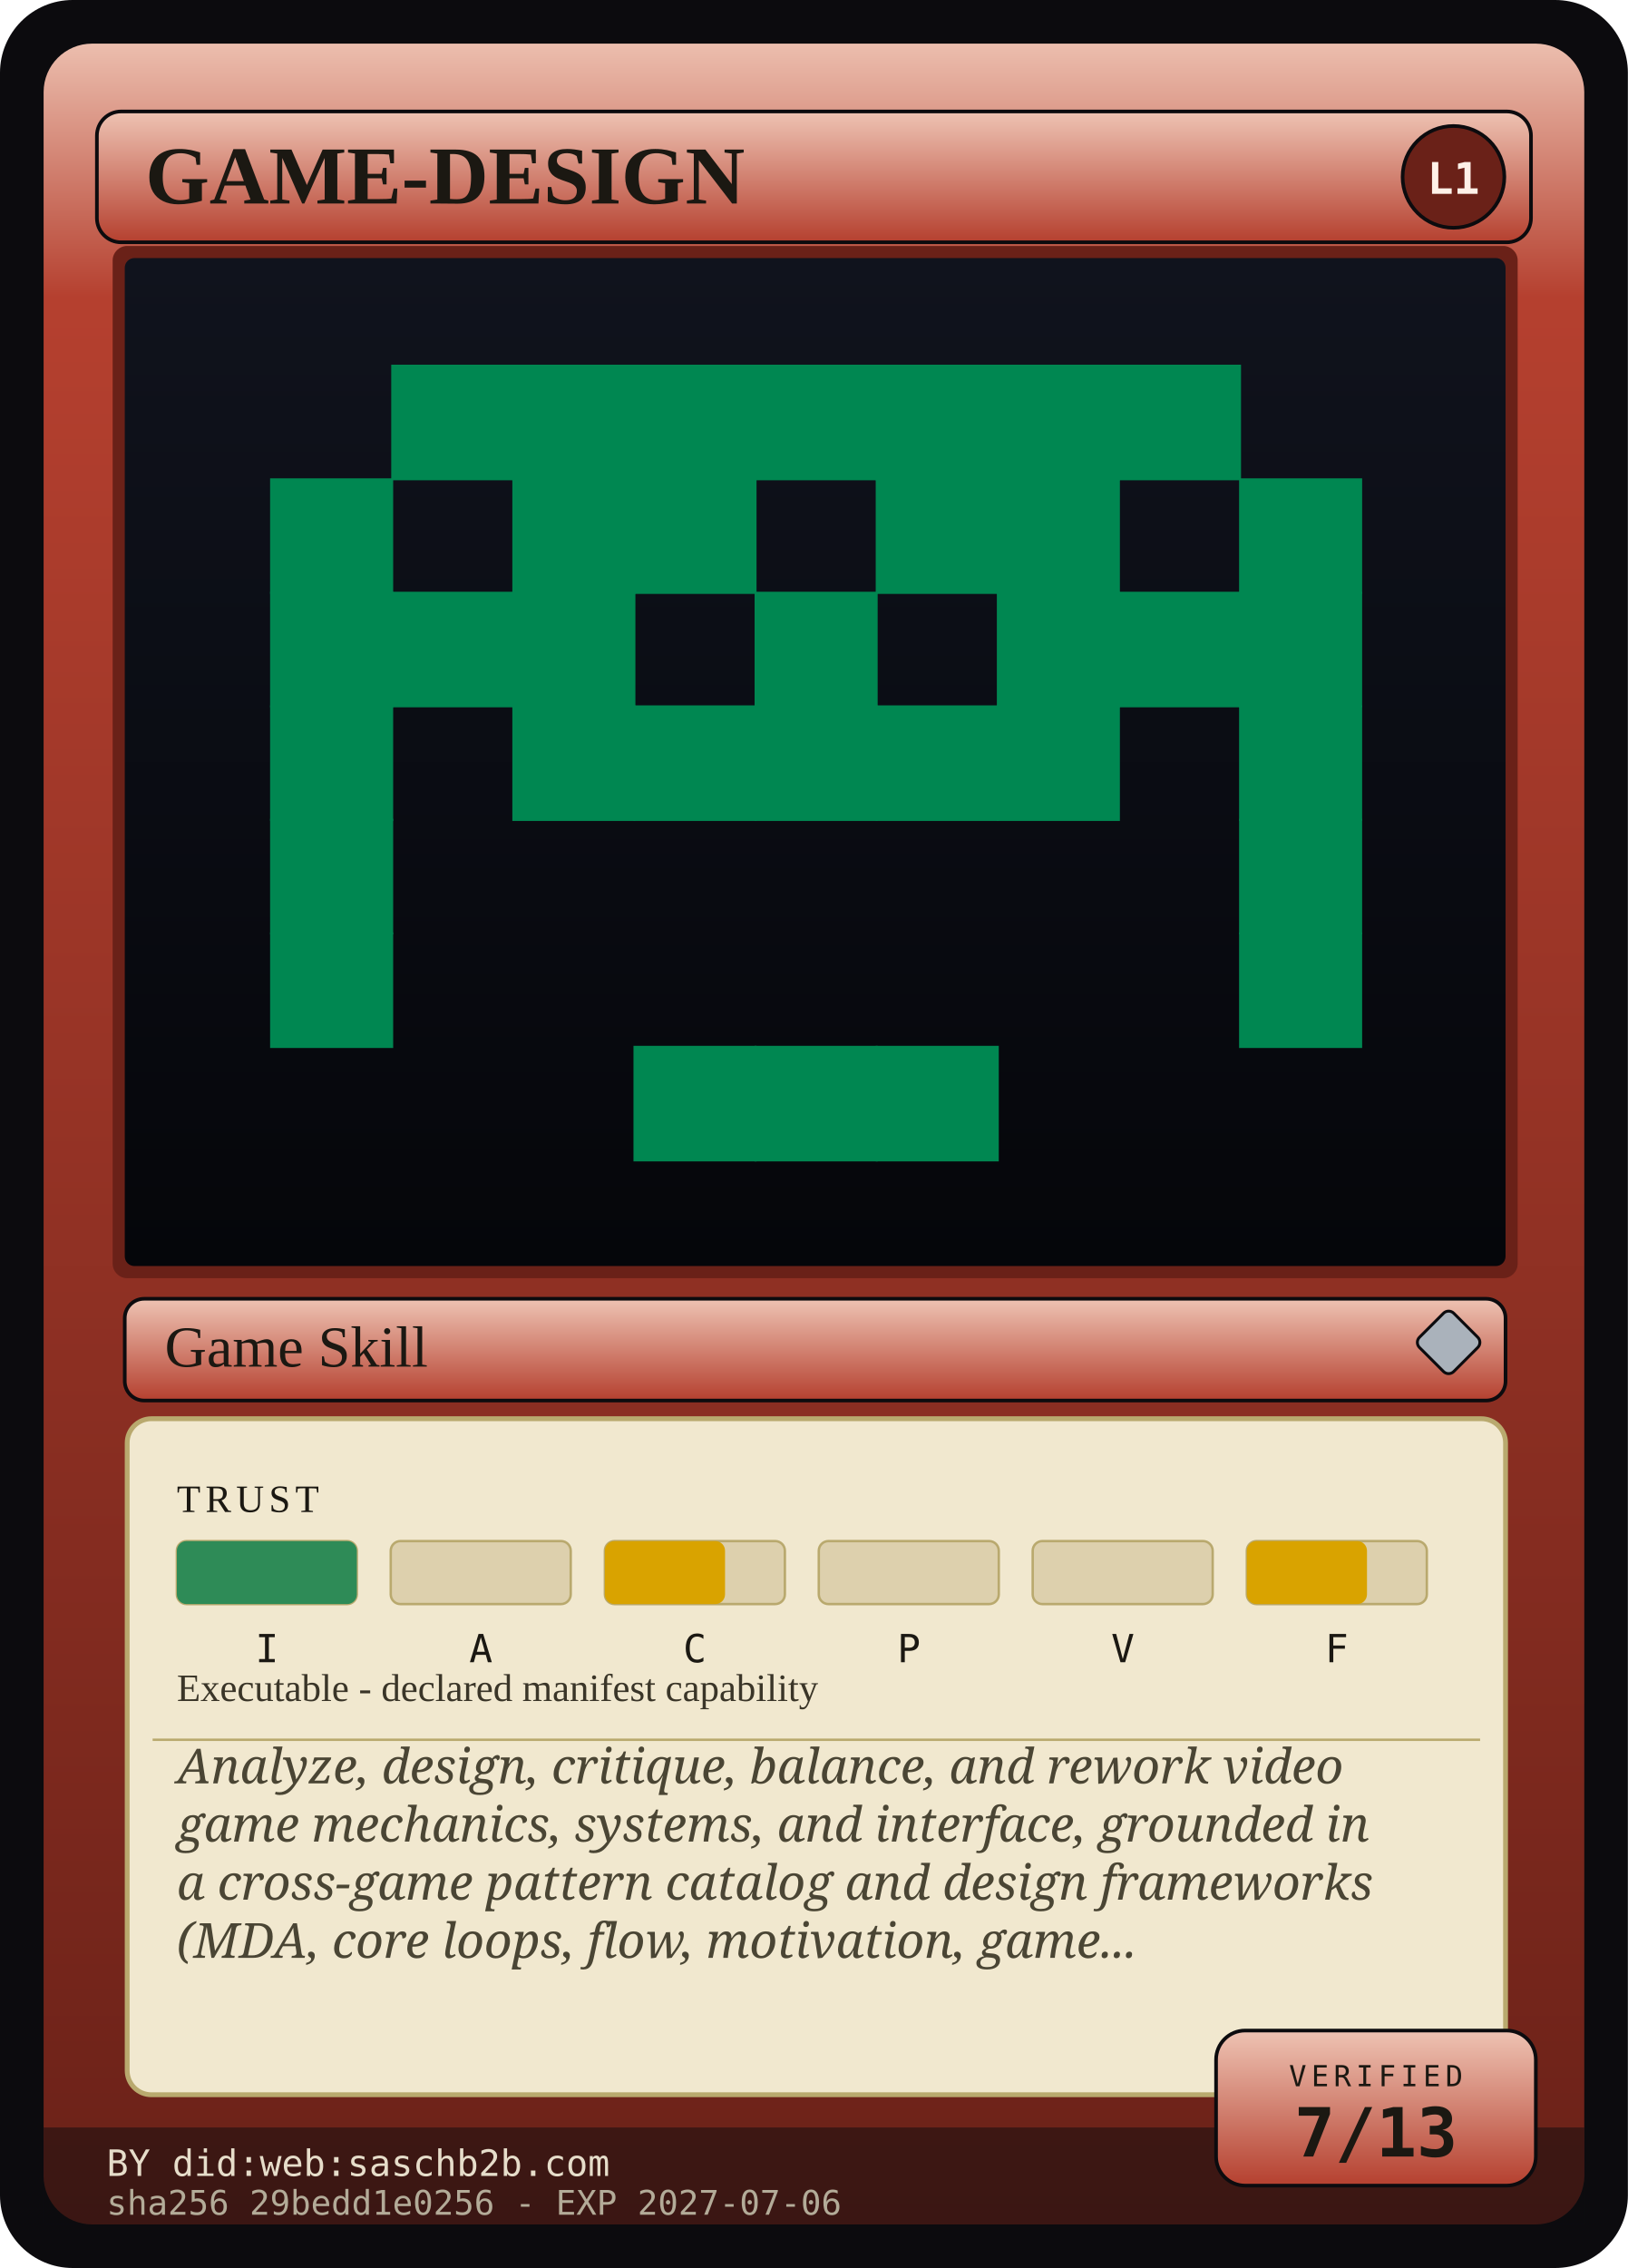
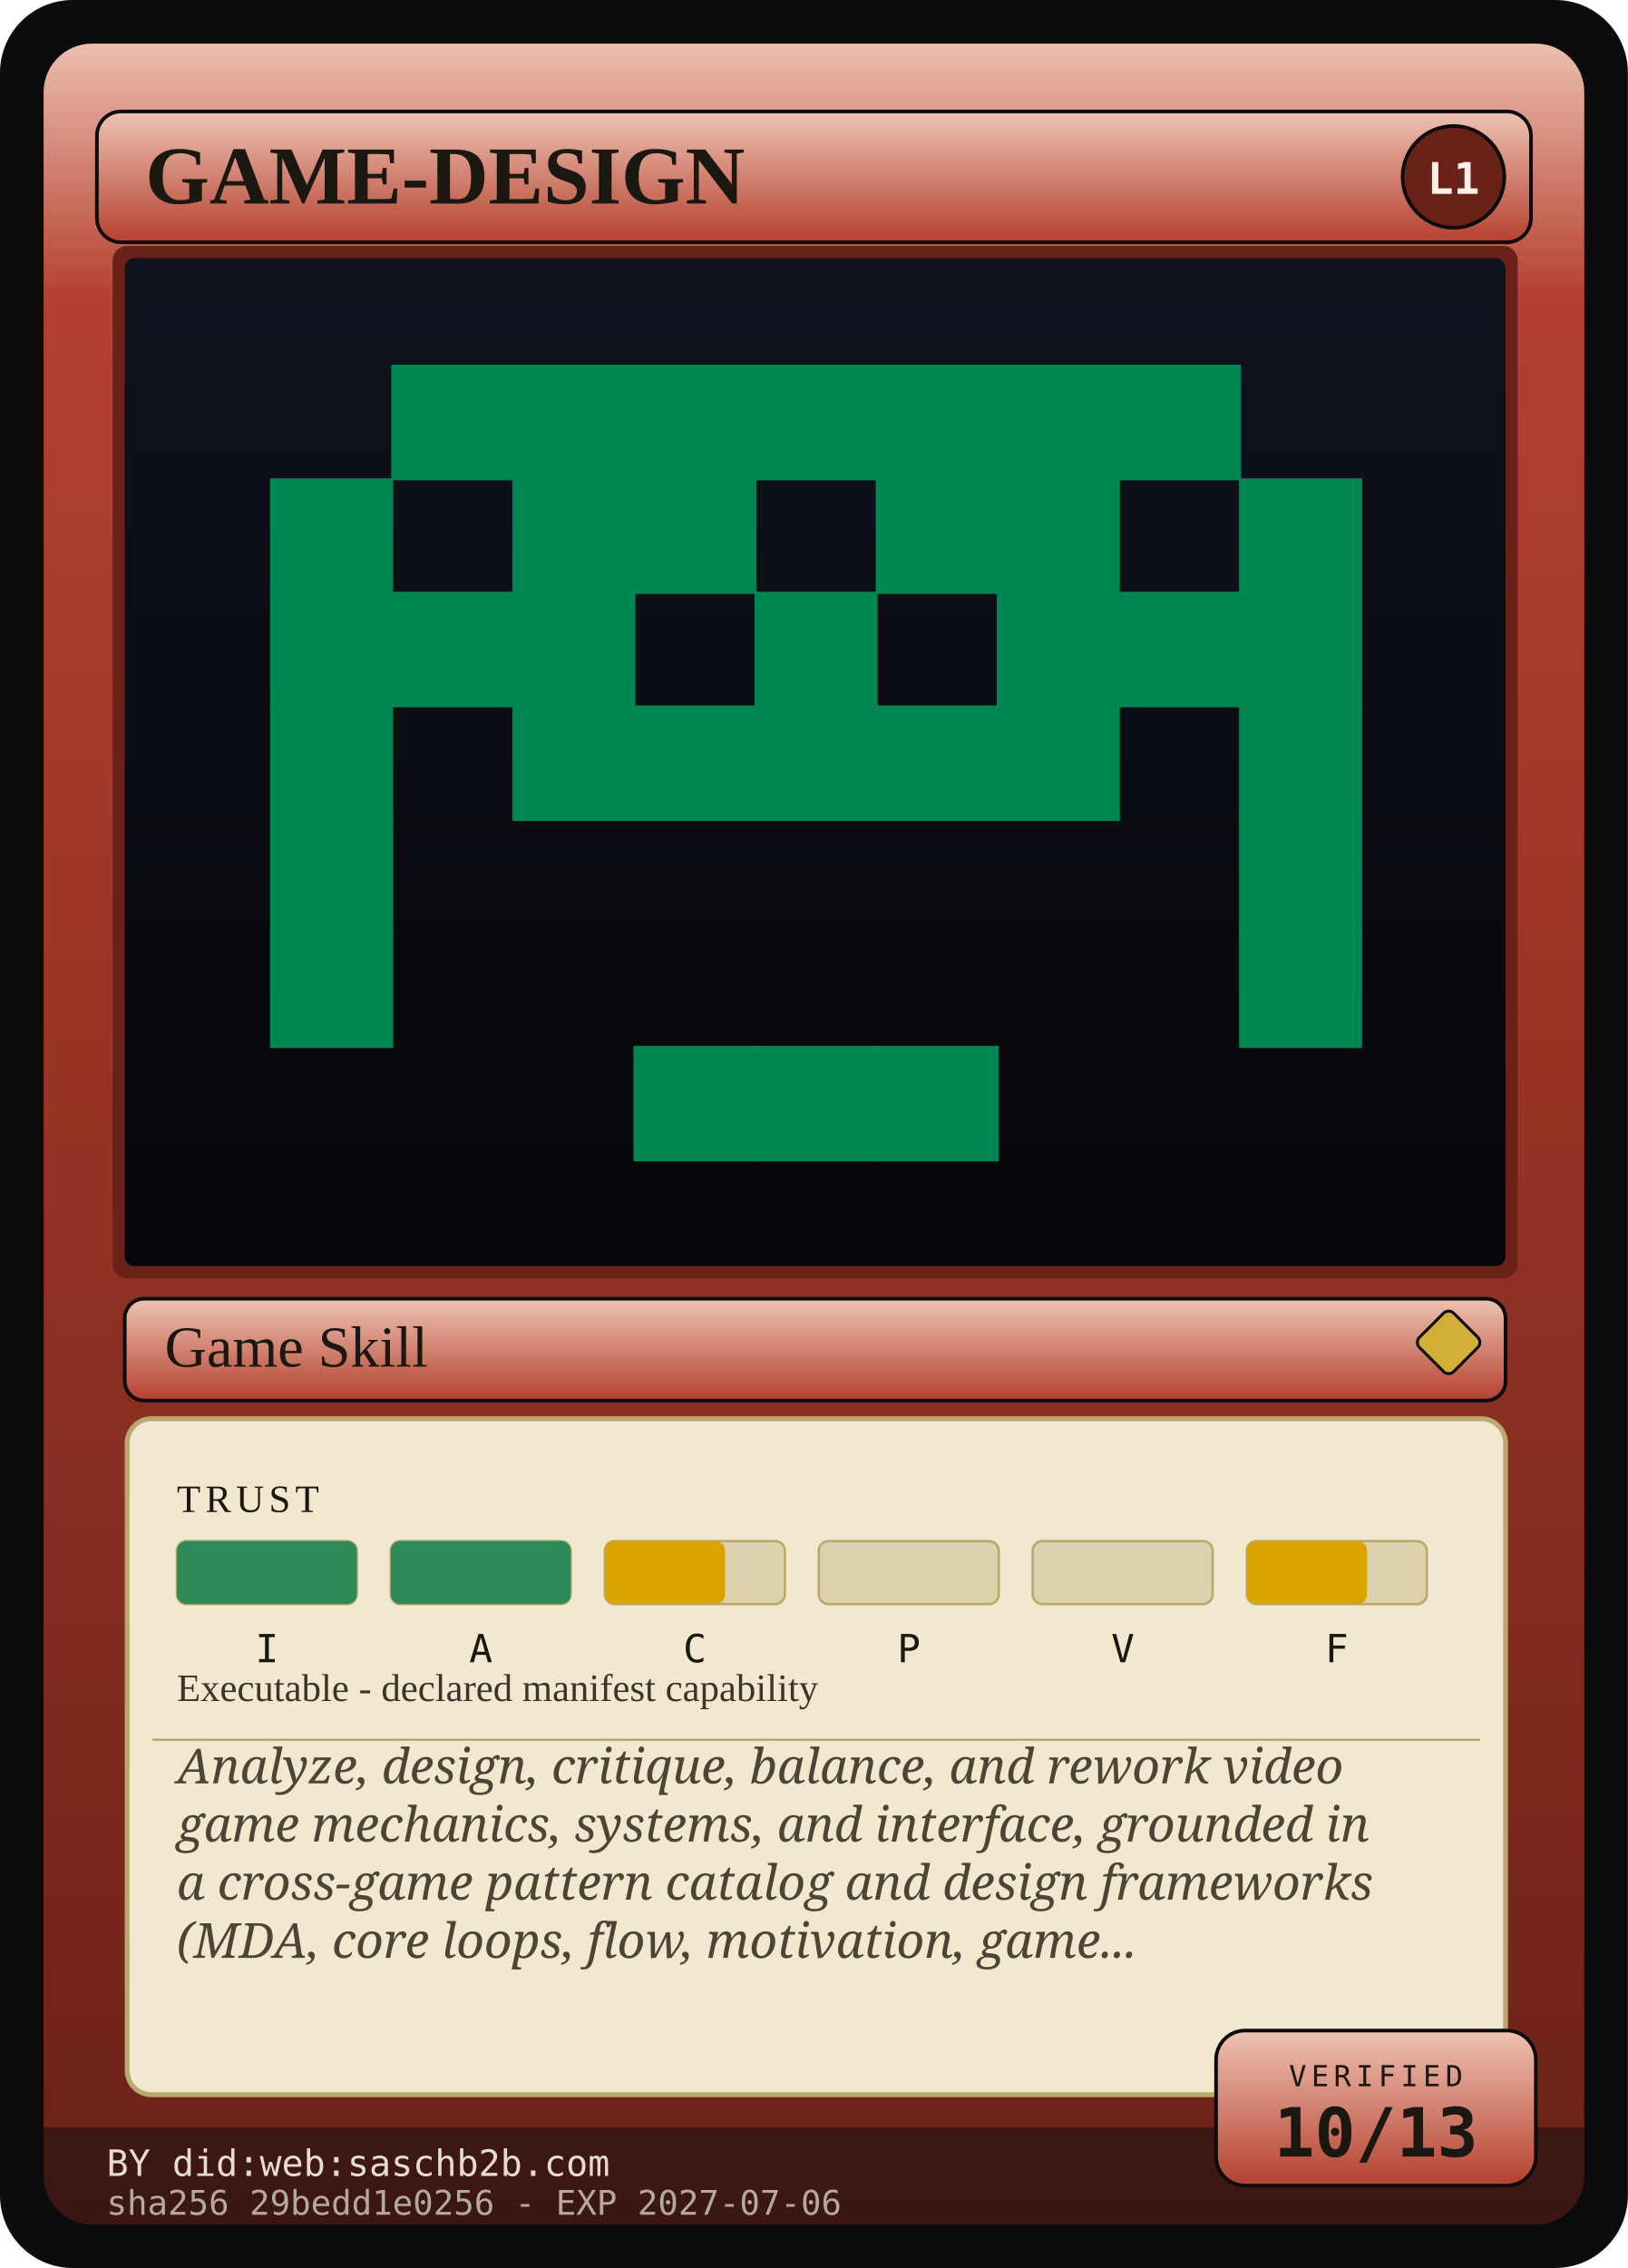
<svg xmlns="http://www.w3.org/2000/svg" width="672" height="936" viewBox="0 0 672 936" font-family="Georgia,'Times New Roman',serif">
  <defs>
    <linearGradient id="frame" x1="0" y1="0" x2="0" y2="1">
      <stop offset="0" stop-color="#eec3b3" />
      <stop offset="0.12" stop-color="#b5402f" />
      <stop offset="1" stop-color="#6a2118" />
    </linearGradient>
    <linearGradient id="plate" x1="0" y1="0" x2="0" y2="1">
      <stop offset="0" stop-color="#eec3b3" />
      <stop offset="1" stop-color="#b5402f" />
    </linearGradient>
    <linearGradient id="art" x1="0" y1="0" x2="0" y2="1">
      <stop offset="0" stop-color="#10131d" />
      <stop offset="1" stop-color="#05060a" />
    </linearGradient>
    <clipPath id="scr">
      <rect x="51.5" y="106.5" width="570" height="416" rx="4" />
    </clipPath>
  </defs>
  <rect x="0" y="0" width="672" height="936" rx="30" fill="#0c0b0e" />
  <rect x="18" y="18" width="636" height="900" rx="20" fill="url(#frame)" />
  <rect x="40" y="46" width="592" height="54" rx="10" fill="url(#plate)" stroke="#0c0b0e" stroke-width="1.5" />
  <text x="60" y="84" font-size="34" font-weight="bold" fill="#1b1812">GAME-DESIGN</text>
  <circle cx="600" cy="73" r="21" fill="#6a2118" stroke="#0c0b0e" stroke-width="1.5" />
  <text x="600" y="80" font-size="18" font-weight="bold" fill="#fff1e8" text-anchor="middle" font-family="ui-monospace,monospace">L1</text>
  <rect x="46.5" y="101.5" width="580" height="426" rx="6" fill="#6a2118" />
  <g clip-path="url(#scr)">
    <rect x="51.5" y="106.5" width="570" height="416" fill="url(#art)" />
    <rect x="161.5" y="150.5" width="50.8" height="47.7" fill="#008751" />
    <rect x="461.5" y="150.5" width="50.8" height="47.7" fill="#008751" />
    <rect x="211.5" y="150.5" width="50.8" height="47.7" fill="#008751" />
    <rect x="411.5" y="150.5" width="50.8" height="47.7" fill="#008751" />
    <rect x="261.5" y="150.5" width="50.8" height="47.7" fill="#008751" />
    <rect x="361.5" y="150.5" width="50.8" height="47.7" fill="#008751" />
    <rect x="311.5" y="150.5" width="50.8" height="47.7" fill="#008751" />
    <rect x="111.5" y="197.4" width="50.8" height="47.7" fill="#008751" />
    <rect x="511.5" y="197.4" width="50.8" height="47.7" fill="#008751" />
    <rect x="211.5" y="197.4" width="50.8" height="47.7" fill="#008751" />
    <rect x="411.5" y="197.4" width="50.8" height="47.7" fill="#008751" />
    <rect x="261.5" y="197.4" width="50.8" height="47.7" fill="#008751" />
    <rect x="361.5" y="197.4" width="50.8" height="47.7" fill="#008751" />
    <rect x="111.5" y="244.2" width="50.8" height="47.7" fill="#008751" />
    <rect x="511.5" y="244.2" width="50.8" height="47.7" fill="#008751" />
    <rect x="161.5" y="244.2" width="50.8" height="47.7" fill="#008751" />
    <rect x="461.5" y="244.2" width="50.8" height="47.7" fill="#008751" />
    <rect x="211.5" y="244.2" width="50.8" height="47.7" fill="#008751" />
    <rect x="411.5" y="244.2" width="50.8" height="47.7" fill="#008751" />
    <rect x="311.5" y="244.2" width="50.8" height="47.7" fill="#008751" />
    <rect x="111.5" y="291.1" width="50.8" height="47.7" fill="#008751" />
    <rect x="511.5" y="291.1" width="50.8" height="47.7" fill="#008751" />
    <rect x="211.5" y="291.1" width="50.8" height="47.7" fill="#008751" />
    <rect x="411.5" y="291.1" width="50.8" height="47.7" fill="#008751" />
    <rect x="261.5" y="291.1" width="50.8" height="47.7" fill="#008751" />
    <rect x="361.5" y="291.1" width="50.8" height="47.7" fill="#008751" />
    <rect x="311.5" y="291.1" width="50.8" height="47.7" fill="#008751" />
    <rect x="111.5" y="337.9" width="50.8" height="47.7" fill="#008751" />
    <rect x="511.5" y="337.9" width="50.8" height="47.7" fill="#008751" />
    <rect x="111.5" y="384.8" width="50.8" height="47.7" fill="#008751" />
    <rect x="511.5" y="384.8" width="50.8" height="47.7" fill="#008751" />
    <rect x="261.5" y="431.6" width="50.8" height="47.7" fill="#008751" />
    <rect x="361.5" y="431.6" width="50.8" height="47.7" fill="#008751" />
    <rect x="311.5" y="431.6" width="50.8" height="47.7" fill="#008751" />
  </g>
  <rect x="51.5" y="536" width="570" height="42" rx="8" fill="url(#plate)" stroke="#0c0b0e" stroke-width="1.5" />
  <text x="68" y="564" font-size="24" fill="#1b1812">Game Skill</text>
-   <rect x="588" y="544" width="20" height="20" rx="3" transform="rotate(45 598 554)" fill="#aab2bb" stroke="#0c0b0e" stroke-width="1.2" />
+   <rect x="588" y="544" width="20" height="20" rx="3" transform="rotate(45 598 554)" fill="#d4af37" stroke="#0c0b0e" stroke-width="1.2" />
  <rect x="52.5" y="585.5" width="569" height="279" rx="10" fill="#f1e8cf" stroke="#b9a96e" stroke-width="2" />
  <text x="73" y="624" font-size="16" letter-spacing="2" fill="#1b1812">TRUST</text>
  <rect x="73.0" y="636" width="74.3" height="26" rx="4" fill="#ddd0ad" stroke="#b9a96e" stroke-width="1" />
  <rect x="73.0" y="636" width="74.3" height="26" rx="4" fill="#2e8b57" />
  <text x="110.2" y="686" font-size="16" fill="#1b1812" text-anchor="middle" font-family="ui-monospace,monospace">I</text>
  <rect x="161.3" y="636" width="74.3" height="26" rx="4" fill="#ddd0ad" stroke="#b9a96e" stroke-width="1" />
-   <rect x="161.3" y="636" width="0.0" height="26" rx="4" fill="#8a8378" />
+   <rect x="161.3" y="636" width="74.3" height="26" rx="4" fill="#2e8b57" />
  <text x="198.5" y="686" font-size="16" fill="#1b1812" text-anchor="middle" font-family="ui-monospace,monospace">A</text>
  <rect x="249.7" y="636" width="74.3" height="26" rx="4" fill="#ddd0ad" stroke="#b9a96e" stroke-width="1" />
  <rect x="249.7" y="636" width="49.6" height="26" rx="4" fill="#d9a300" />
  <text x="286.8" y="686" font-size="16" fill="#1b1812" text-anchor="middle" font-family="ui-monospace,monospace">C</text>
  <rect x="338.0" y="636" width="74.3" height="26" rx="4" fill="#ddd0ad" stroke="#b9a96e" stroke-width="1" />
  <rect x="338.0" y="636" width="0.0" height="26" rx="4" fill="#8a8378" />
  <text x="375.2" y="686" font-size="16" fill="#1b1812" text-anchor="middle" font-family="ui-monospace,monospace">P</text>
  <rect x="426.3" y="636" width="74.3" height="26" rx="4" fill="#ddd0ad" stroke="#b9a96e" stroke-width="1" />
  <rect x="426.3" y="636" width="0.0" height="26" rx="4" fill="#8a8378" />
  <text x="463.5" y="686" font-size="16" fill="#1b1812" text-anchor="middle" font-family="ui-monospace,monospace">V</text>
  <rect x="514.7" y="636" width="74.3" height="26" rx="4" fill="#ddd0ad" stroke="#b9a96e" stroke-width="1" />
  <rect x="514.7" y="636" width="49.6" height="26" rx="4" fill="#d9a300" />
  <text x="551.8" y="686" font-size="16" fill="#1b1812" text-anchor="middle" font-family="ui-monospace,monospace">F</text>
  <text x="73" y="702" font-size="16" fill="#3a3528">Executable - declared manifest capability</text>
  <line x1="63" y1="718" x2="611" y2="718" stroke="#b9a96e" stroke-width="1" />
  <text x="73" y="736" font-size="20" font-style="italic" fill="#4a4534" font-family="Georgia,serif">Analyze, design, critique, balance, and rework video</text>
  <text x="73" y="760" font-size="20" font-style="italic" fill="#4a4534" font-family="Georgia,serif">game mechanics, systems, and interface, grounded in</text>
  <text x="73" y="784" font-size="20" font-style="italic" fill="#4a4534" font-family="Georgia,serif">a cross-game pattern catalog and design frameworks</text>
  <text x="73" y="808" font-size="20" font-style="italic" fill="#4a4534" font-family="Georgia,serif">(MDA, core loops, flow, motivation, game...</text>
  <rect x="18" y="878" width="636" height="40" fill="#0c0b0e" opacity="0.5" />
  <text x="44" y="898" font-size="15" fill="#e6ddca" font-family="ui-monospace,monospace">BY did:web:saschb2b.com</text>
  <text x="44" y="914" font-size="14" fill="#b3ab98" font-family="ui-monospace,monospace">sha256 29bedd1e0256 - EXP 2027-07-06</text>
  <rect x="502" y="838" width="132" height="64" rx="12" fill="url(#plate)" stroke="#0c0b0e" stroke-width="1.5" />
  <text x="568" y="861" font-size="12" letter-spacing="2" fill="#1b1812" text-anchor="middle" font-family="ui-monospace,monospace">VERIFIED</text>
-   <text x="568" y="890" font-size="28" font-weight="bold" fill="#1b1812" text-anchor="middle" font-family="ui-monospace,monospace">7/13</text>
+   <text x="568" y="890" font-size="28" font-weight="bold" fill="#1b1812" text-anchor="middle" font-family="ui-monospace,monospace">10/13</text>
</svg>
